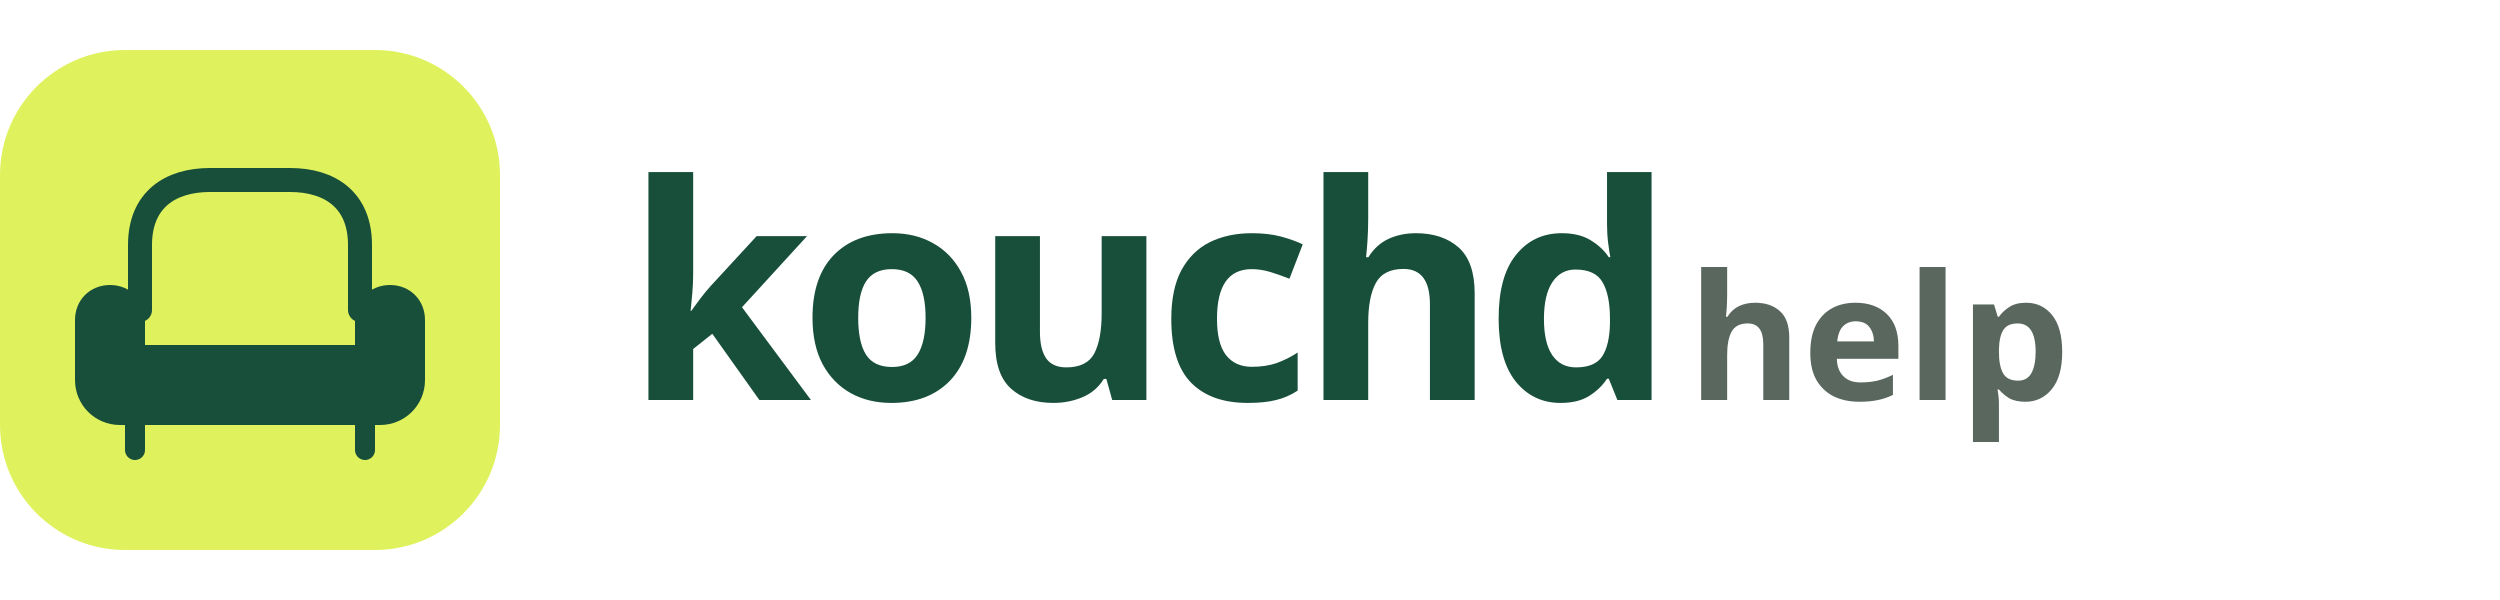
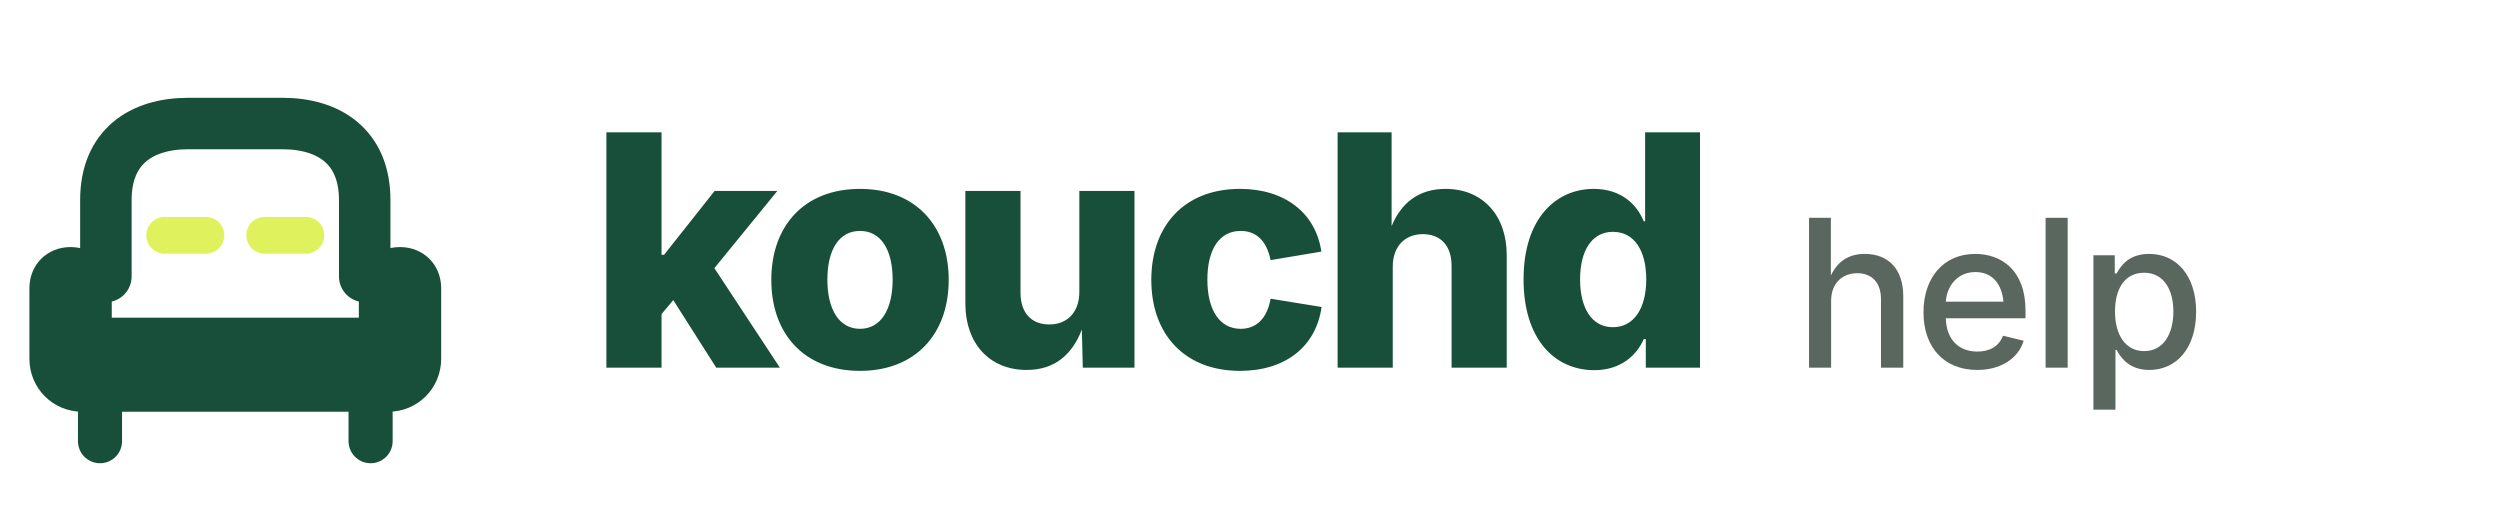
- <svg xmlns="http://www.w3.org/2000/svg" viewBox="0 0 200 48" fill="none">
-   <g transform="translate(0, 4)">
-     <rect width="40" height="40" rx="10" fill="#dff25e" />
-     <g transform="translate(4, 4) scale(0.16)">
-       <path d="M45 105V72.5C45 50 60 40 80 40H120C140 40 155 50 155 72.5V105" stroke="#184F3A" stroke-width="12" stroke-linecap="round" />
-       <path d="M30 92.5C40 92.5 47.5 100 47.5 110V122.5H152.5V110C152.5 100 160 92.5 170 92.5C180 92.5 187.5 100 187.5 110V140C187.5 152.5 177.5 162.5 165 162.5H35C22.5 162.5 12.5 152.5 12.5 140V110C12.5 100 20 92.5 30 92.5Z" fill="#184F3A" />
-       <path d="M42.5 160V175M157.5 160V175" stroke="#184F3A" stroke-width="10" stroke-linecap="round" />
-     </g>
+ <svg xmlns="http://www.w3.org/2000/svg" viewBox="0 0 170 36" fill="none">
+   <g transform="translate(0, 2) scale(0.5)">
+     <path d="M14.4 33.6V23.2C14.4 16 19.2 12.8 25.6 12.8H38.4C44.8 12.8 49.6 16 49.6 23.2V33.6" stroke="#184F3A" stroke-width="7" stroke-linecap="round" />
+     <path d="M9.6 29.6C12.8 29.6 15.2 32 15.2 35.2V39.2H48.8V35.2C48.8 32 51.2 29.6 54.4 29.6C57.6 29.6 60 32 60 35.2V44.8C60 48.8 56.8 52 52.8 52H11.2C7.2 52 4 48.8 4 44.8V35.2C4 32 6.4 29.6 9.6 29.6Z" fill="#184F3A" />
+     <path d="M13.6 51.2V56M50.4 51.2V56" stroke="#184F3A" stroke-width="6" stroke-linecap="round" />
+     <path d="M22.4 28H28M36 28H41.6" stroke="#DFF25E" stroke-width="5" stroke-linecap="round" />
  </g>
-   <text x="50" y="32" font-family="Manrope, system-ui, sans-serif" font-size="24" font-weight="800" fill="#184F3A" letter-spacing="-0.04em">kouchd</text>
-   <text x="135" y="32" font-family="Manrope, system-ui, sans-serif" font-size="14" font-weight="600" fill="#59675F">help</text>
+   <text x="40" y="25" font-family="Manrope, system-ui, -apple-system, sans-serif" font-size="22" font-weight="800" fill="#184F3A" letter-spacing="-0.04em">kouchd</text>
+   <text x="122" y="25" font-family="Manrope, system-ui, -apple-system, sans-serif" font-size="14" font-weight="500" fill="#59675F" letter-spacing="-0.02em">help</text>
</svg>
